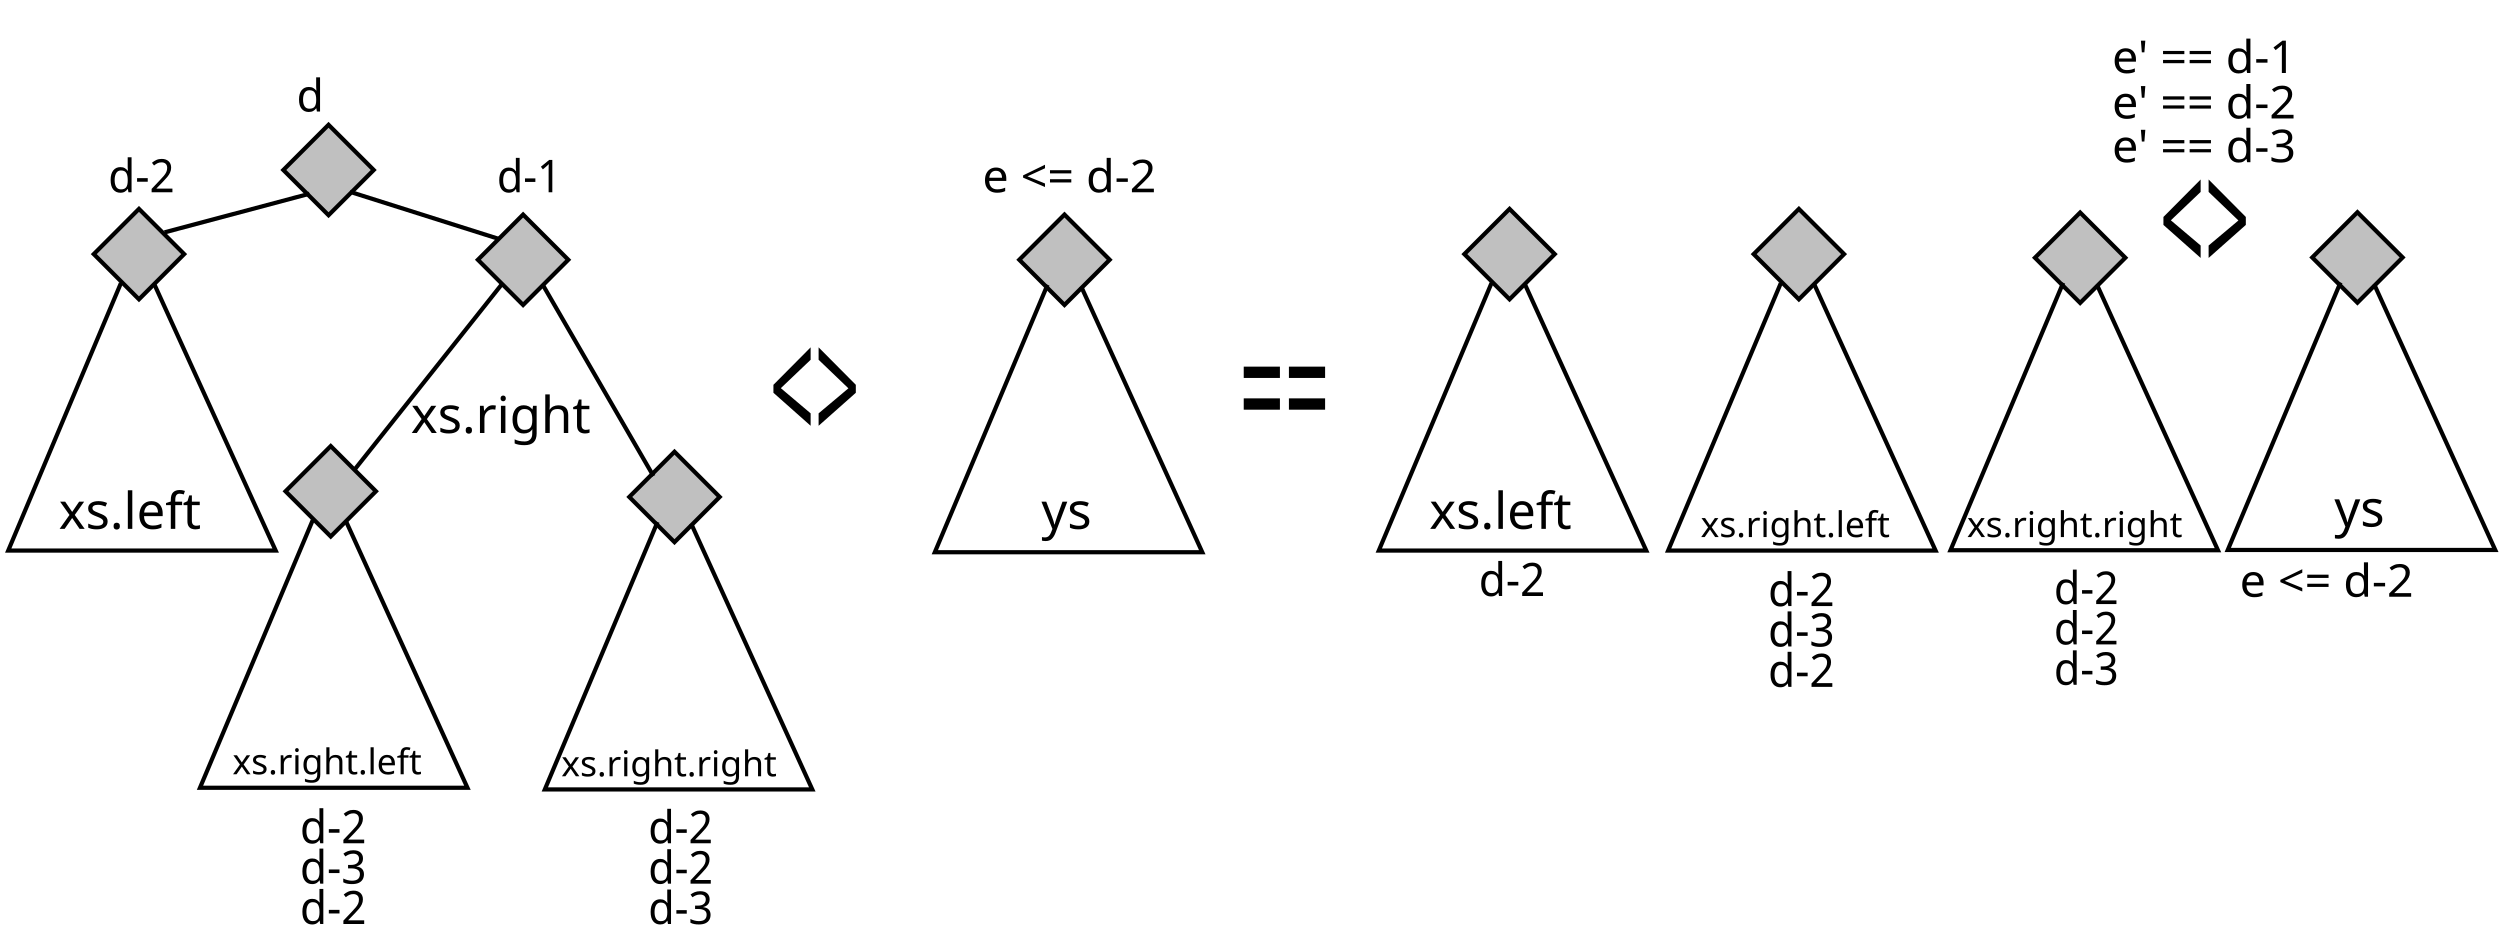
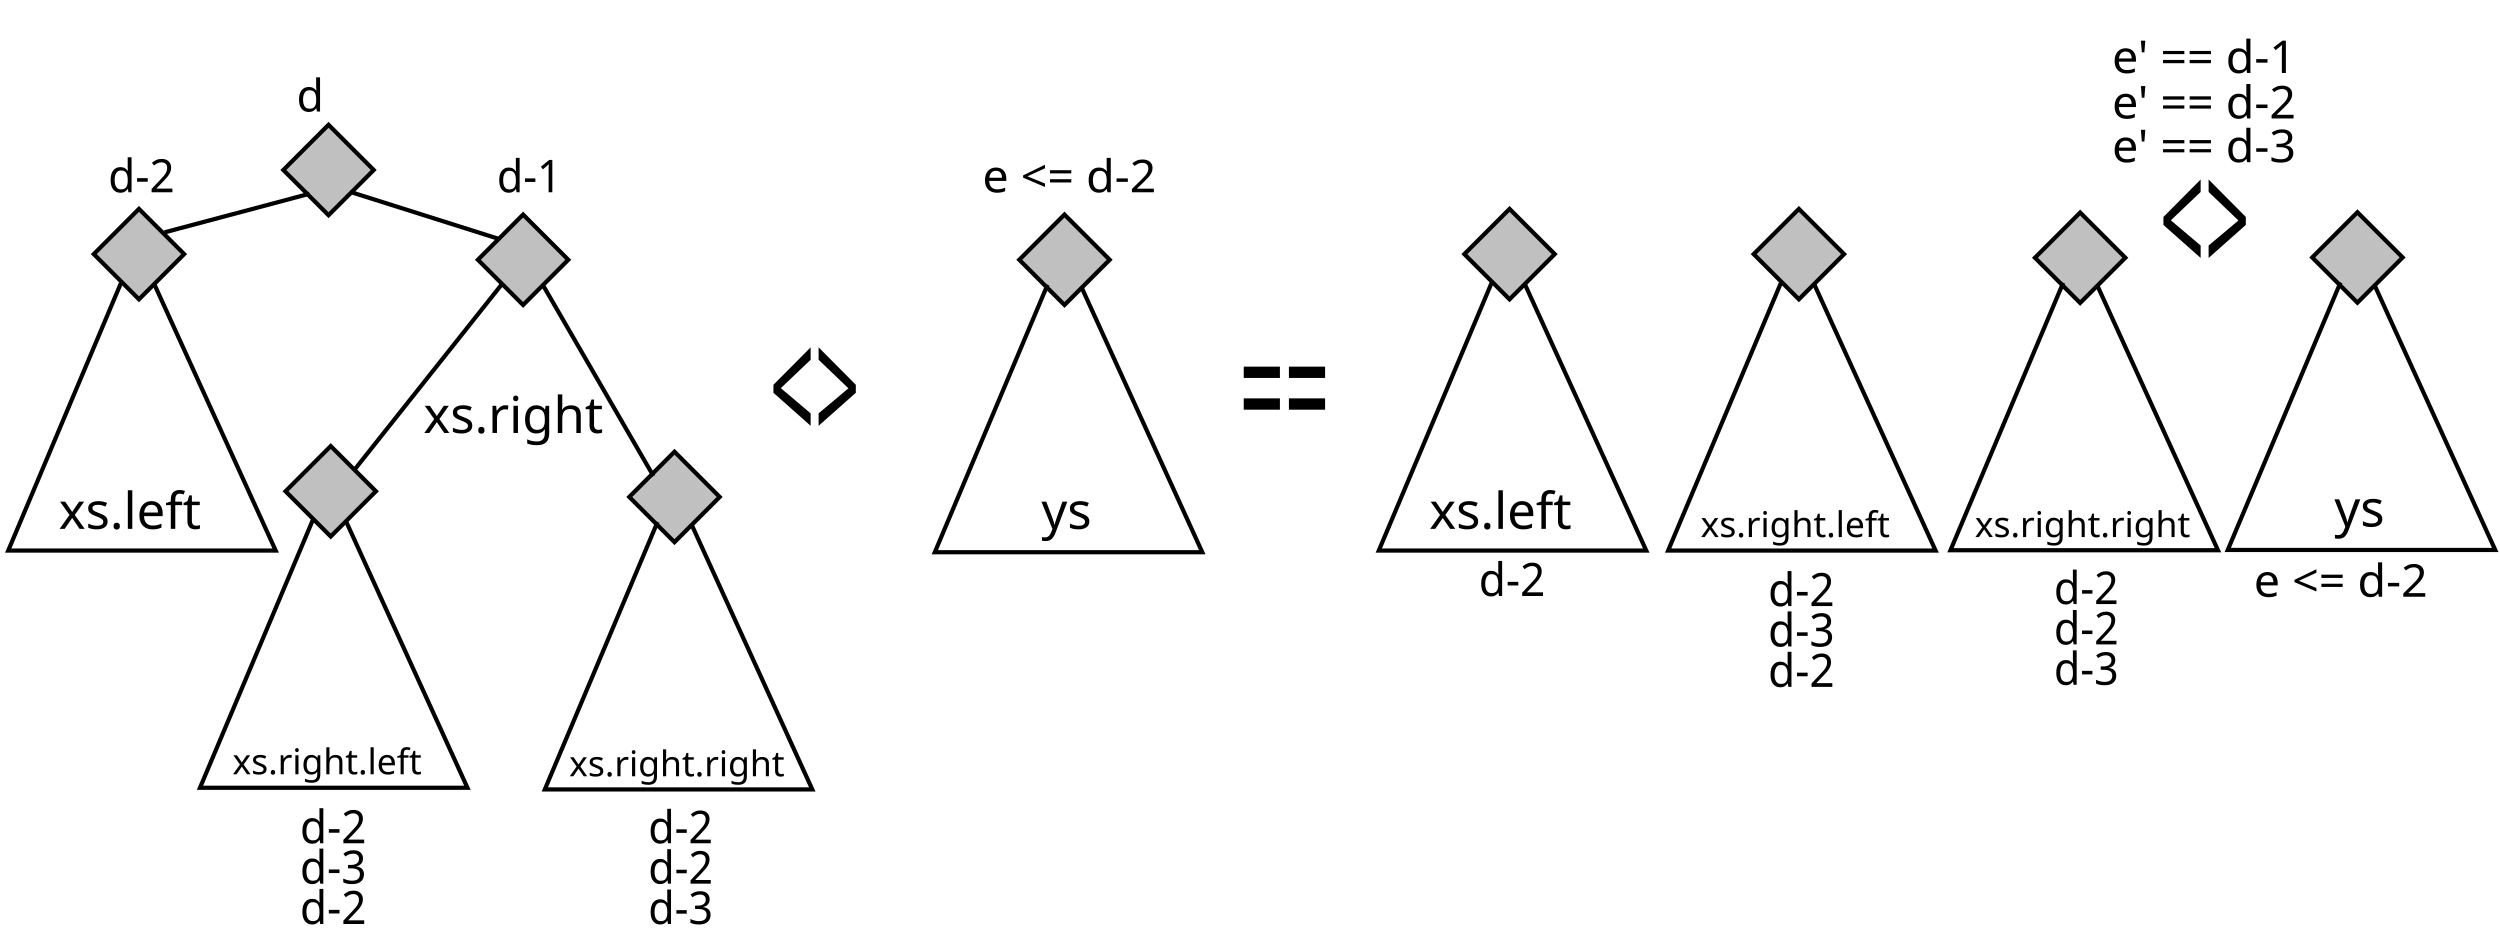
<svg xmlns="http://www.w3.org/2000/svg" width="900mm" height="340mm" viewBox="0 0 3188.976 1204.724" id="svg2" version="1.1">
  <defs id="defs4" />
  <g id="layer1" transform="translate(0,152.3622)">
    <rect transform="matrix(0.7071068,-0.7071068,0.7071068,0.7071068,0,0)" y="206.038" x="-36.892" height="81.537" width="81.537" id="rect4436" style="fill:#000000;fill-opacity:0.249;stroke:#000000;stroke-width:5.364;stroke-miterlimit:4;stroke-dasharray:none;stroke-dashoffset:0;stroke-opacity:1" />
    <rect style="fill:#000000;fill-opacity:0.249;stroke:#000000;stroke-width:5.364;stroke-miterlimit:4;stroke-dasharray:none;stroke-dashoffset:0;stroke-opacity:1" id="rect4438" width="81.537" height="81.537" x="304.474" y="557.612" transform="matrix(0.7071068,-0.7071068,0.7071068,0.7071068,0,0)" />
    <path style="fill:none;fill-rule:evenodd;stroke:#000000;stroke-width:5.364;stroke-linecap:butt;stroke-linejoin:miter;stroke-miterlimit:4;stroke-dasharray:none;stroke-opacity:1" d="m 154.25,208.783 -143.763,341.169 341.169,0 -154.492,-339.024" id="path4440" />
    <text xml:space="preserve" style="font-style:normal;font-weight:normal;font-size:57.505px;line-height:125%;font-family:sans-serif;letter-spacing:0px;word-spacing:0px;fill:#000000;fill-opacity:1;stroke:none;stroke-width:1px;stroke-linecap:butt;stroke-linejoin:miter;stroke-opacity:1" x="141.203" y="90.825" id="text4452" transform="scale(0.9775216,1.022995)">
      <tspan id="tspan4454" x="141.203" y="90.825">d-2</tspan>
    </text>
    <text id="text4456" y="90.393" x="651.508" style="font-style:normal;font-weight:normal;font-size:56.252px;line-height:125%;font-family:sans-serif;letter-spacing:0px;word-spacing:0px;fill:#000000;fill-opacity:1;stroke:none;stroke-width:1px;stroke-linecap:butt;stroke-linejoin:miter;stroke-opacity:1" xml:space="preserve" transform="scale(0.9728571,1.0279)">
      <tspan y="90.393" x="651.508" id="tspan4458">d-1</tspan>
    </text>
    <rect style="fill:#000000;fill-opacity:0.249;stroke:#000000;stroke-width:5.364;stroke-miterlimit:4;stroke-dasharray:none;stroke-dashoffset:0;stroke-opacity:1" id="rect4470" width="81.537" height="81.537" x="209.956" y="301.161" transform="matrix(0.7071068,-0.7071068,0.7071068,0.7071068,0,0)" />
    <path style="fill:none;fill-rule:evenodd;stroke:#000000;stroke-width:5.364;stroke-linecap:butt;stroke-linejoin:miter;stroke-miterlimit:4;stroke-dasharray:none;stroke-dashoffset:0;stroke-opacity:1" d="m 446.504,92.345 189.6,59.991" id="path4472" />
    <path id="path4474" d="M 394.739,94.759 209.911,144.021" style="fill:none;fill-rule:evenodd;stroke:#000000;stroke-width:5.364;stroke-linecap:butt;stroke-linejoin:miter;stroke-miterlimit:4;stroke-dasharray:none;stroke-dashoffset:0;stroke-opacity:1" />
    <text id="text4476" y="-9.996" x="381.527" style="font-style:normal;font-weight:normal;font-size:56.937px;line-height:125%;font-family:sans-serif;letter-spacing:0px;word-spacing:0px;fill:#000000;fill-opacity:1;stroke:none;stroke-width:1px;stroke-linecap:butt;stroke-linejoin:miter;stroke-opacity:1" xml:space="preserve" transform="scale(0.9916136,1.008457)">
      <tspan y="-9.996" x="381.527" id="tspan4478">d</tspan>
    </text>
    <rect transform="matrix(0.7071068,-0.7071068,0.7071068,0.7071068,0,0)" y="1045.932" x="792.791" height="81.537" width="81.537" id="rect4480" style="fill:#000000;fill-opacity:0.249;stroke:#000000;stroke-width:5.364;stroke-miterlimit:4;stroke-dasharray:none;stroke-dashoffset:0;stroke-opacity:1" />
    <path style="fill:none;fill-rule:evenodd;stroke:#000000;stroke-width:5.364;stroke-linecap:butt;stroke-linejoin:miter;stroke-miterlimit:4;stroke-dasharray:none;stroke-opacity:1" d="m 1336.204,210.929 -143.763,341.169 341.169,0 -154.492,-339.024" id="path4482" />
    <text xml:space="preserve" style="font-style:normal;font-weight:normal;font-size:58.58px;line-height:125%;font-family:sans-serif;letter-spacing:0px;word-spacing:0px;fill:#000000;fill-opacity:1;stroke:none;stroke-width:1px;stroke-linecap:butt;stroke-linejoin:miter;stroke-opacity:1" x="1236.954" y="94.133" id="text4484" transform="scale(1.013119,0.9870507)">
      <tspan id="tspan4486" x="1236.954" y="94.133">e &lt;= d-2</tspan>
    </text>
    <text xml:space="preserve" style="font-style:normal;font-weight:normal;font-size:64.786px;line-height:125%;font-family:sans-serif;letter-spacing:0px;word-spacing:0px;fill:#000000;fill-opacity:1;stroke:none;stroke-width:1px;stroke-linecap:butt;stroke-linejoin:miter;stroke-opacity:1" x="74.895" y="522.257" id="text4488">
      <tspan id="tspan4490" x="74.895" y="522.257">xs.left</tspan>
    </text>
-     <text id="text4492" y="399.951" x="524.065" style="font-style:normal;font-weight:normal;font-size:64.786px;line-height:125%;font-family:sans-serif;letter-spacing:0px;word-spacing:0px;fill:#000000;fill-opacity:1;stroke:none;stroke-width:1px;stroke-linecap:butt;stroke-linejoin:miter;stroke-opacity:1" xml:space="preserve">
-       <tspan y="399.951" x="524.065" id="tspan4494">xs.right</tspan>
+     <text id="text4492" y="399.951" x="540.065" style="font-style:normal;font-weight:normal;font-size:64.786px;line-height:125%;font-family:sans-serif;letter-spacing:0px;word-spacing:0px;fill:#000000;fill-opacity:1;stroke:none;stroke-width:1px;stroke-linecap:butt;stroke-linejoin:miter;stroke-opacity:1" xml:space="preserve">
+       <tspan y="399.951" x="540.065" id="tspan4494">xs.right</tspan>
    </text>
    <text xml:space="preserve" style="font-style:normal;font-weight:normal;font-size:64.786px;line-height:125%;font-family:sans-serif;letter-spacing:0px;word-spacing:0px;fill:#000000;fill-opacity:1;stroke:none;stroke-width:1px;stroke-linecap:butt;stroke-linejoin:miter;stroke-opacity:1" x="1328.398" y="522.257" id="text4496">
      <tspan x="1328.398" y="522.257" id="tspan4500">ys</tspan>
    </text>
    <text xml:space="preserve" style="font-style:normal;font-weight:normal;font-size:143.169px;line-height:125%;font-family:sans-serif;letter-spacing:0px;word-spacing:0px;fill:#000000;fill-opacity:1;stroke:none;stroke-width:1px;stroke-linecap:butt;stroke-linejoin:miter;stroke-opacity:1" x="1394.507" y="291.656" id="text4585" transform="scale(0.7038554,1.420746)">
      <tspan id="tspan4587" x="1394.507" y="291.656">&lt;&gt;</tspan>
    </text>
    <rect style="fill:#000000;fill-opacity:0.249;stroke:#000000;stroke-width:5.364;stroke-miterlimit:4;stroke-dasharray:none;stroke-dashoffset:0;stroke-opacity:1" id="rect4619" width="81.537" height="81.537" x="-77.858" y="592.937" transform="matrix(0.7071068,-0.7071068,0.7071068,0.7071068,0,0)" />
    <rect transform="matrix(0.7071068,-0.7071068,0.7071068,0.7071068,0,0)" y="908.1" x="227.095" height="81.537" width="81.537" id="rect4621" style="fill:#000000;fill-opacity:0.249;stroke:#000000;stroke-width:5.364;stroke-miterlimit:4;stroke-dasharray:none;stroke-dashoffset:0;stroke-opacity:1" />
    <path id="path4623" d="m 398.862,511.329 -143.763,341.169 341.169,0 -154.492,-339.024" style="fill:none;fill-rule:evenodd;stroke:#000000;stroke-width:5.364;stroke-linecap:butt;stroke-linejoin:miter;stroke-miterlimit:4;stroke-dasharray:none;stroke-opacity:1" />
    <path style="fill:none;fill-rule:evenodd;stroke:#000000;stroke-width:5.364;stroke-linecap:butt;stroke-linejoin:miter;stroke-miterlimit:4;stroke-dasharray:none;stroke-opacity:1" d="m 838.735,513.475 -143.763,341.169 341.169,0 -154.492,-339.024" id="path4625" />
    <text transform="scale(0.9775216,1.022995)" id="text4627" y="902.554" x="391.44" style="font-style:normal;font-weight:normal;font-size:57.505px;line-height:125%;font-family:sans-serif;letter-spacing:0px;word-spacing:0px;fill:#000000;fill-opacity:1;stroke:none;stroke-width:1px;stroke-linecap:butt;stroke-linejoin:miter;stroke-opacity:1" xml:space="preserve">
      <tspan y="902.554" x="391.44" id="tspan4629">d-2</tspan>
    </text>
    <text transform="scale(0.9728571,1.0279)" xml:space="preserve" style="font-style:normal;font-weight:normal;font-size:56.252px;line-height:125%;font-family:sans-serif;letter-spacing:0px;word-spacing:0px;fill:#000000;fill-opacity:1;stroke:none;stroke-width:1px;stroke-linecap:butt;stroke-linejoin:miter;stroke-opacity:1" x="850.011" y="898.245" id="text4631">
      <tspan id="tspan4633" x="850.011" y="898.245">d-2</tspan>
    </text>
    <path id="path4635" d="M 693.262,212.505 833.51,454.882" style="fill:none;fill-rule:evenodd;stroke:#000000;stroke-width:5.364;stroke-linecap:butt;stroke-linejoin:miter;stroke-miterlimit:4;stroke-dasharray:none;stroke-dashoffset:0;stroke-opacity:1" />
    <path style="fill:none;fill-rule:evenodd;stroke:#000000;stroke-width:5.364;stroke-linecap:butt;stroke-linejoin:miter;stroke-miterlimit:4;stroke-dasharray:none;stroke-dashoffset:0;stroke-opacity:1" d="M 641.496,208.482 452.377,446.567" id="path4637" />
    <text id="text4639" y="835.274" x="296.476" style="font-style:normal;font-weight:normal;font-size:45.258px;line-height:125%;font-family:sans-serif;letter-spacing:0px;word-spacing:0px;fill:#000000;fill-opacity:1;stroke:none;stroke-width:1px;stroke-linecap:butt;stroke-linejoin:miter;stroke-opacity:1" xml:space="preserve">
      <tspan y="835.274" x="296.476" id="tspan4641">xs.right.left</tspan>
    </text>
-     <text xml:space="preserve" style="font-style:normal;font-weight:normal;font-size:45.258px;line-height:125%;font-family:sans-serif;letter-spacing:0px;word-spacing:0px;fill:#000000;fill-opacity:1;stroke:none;stroke-width:1px;stroke-linecap:butt;stroke-linejoin:miter;stroke-opacity:1" x="715.952" y="837.861" id="text4643">
-       <tspan id="tspan4645" x="715.952" y="837.861">xs.right.right</tspan>
+     <text xml:space="preserve" style="font-style:normal;font-weight:normal;font-size:45.258px;line-height:125%;font-family:sans-serif;letter-spacing:0px;word-spacing:0px;fill:#000000;fill-opacity:1;stroke:none;stroke-width:1px;stroke-linecap:butt;stroke-linejoin:miter;stroke-opacity:1" x="725.952" y="837.861" id="text4643">
+       <tspan id="tspan4645" x="725.952" y="837.861">xs.right.right</tspan>
    </text>
    <text xml:space="preserve" style="font-style:normal;font-weight:normal;font-size:57.505px;line-height:125%;font-family:sans-serif;letter-spacing:0px;word-spacing:0px;fill:#000000;fill-opacity:1;stroke:none;stroke-width:1px;stroke-linecap:butt;stroke-linejoin:miter;stroke-opacity:1" x="391.44" y="1003.23" id="text4651" transform="scale(0.9775216,1.022995)">
      <tspan id="tspan4653" x="391.44" y="1003.23">d-2</tspan>
    </text>
    <text id="text4655" y="998.446" x="850.011" style="font-style:normal;font-weight:normal;font-size:56.252px;line-height:125%;font-family:sans-serif;letter-spacing:0px;word-spacing:0px;fill:#000000;fill-opacity:1;stroke:none;stroke-width:1px;stroke-linecap:butt;stroke-linejoin:miter;stroke-opacity:1" xml:space="preserve" transform="scale(0.9728571,1.0279)">
      <tspan y="998.446" x="850.011" id="tspan4657">d-3</tspan>
    </text>
    <text transform="scale(0.9775216,1.022995)" id="text4659" y="952.892" x="391.44" style="font-style:normal;font-weight:normal;font-size:57.505px;line-height:125%;font-family:sans-serif;letter-spacing:0px;word-spacing:0px;fill:#000000;fill-opacity:1;stroke:none;stroke-width:1px;stroke-linecap:butt;stroke-linejoin:miter;stroke-opacity:1" xml:space="preserve">
      <tspan y="952.892" x="391.44" id="tspan4661">d-3</tspan>
    </text>
    <text transform="scale(0.9728571,1.0279)" xml:space="preserve" style="font-style:normal;font-weight:normal;font-size:56.252px;line-height:125%;font-family:sans-serif;letter-spacing:0px;word-spacing:0px;fill:#000000;fill-opacity:1;stroke:none;stroke-width:1px;stroke-linecap:butt;stroke-linejoin:miter;stroke-opacity:1" x="850.011" y="948.346" id="text4663">
      <tspan id="tspan4665" x="850.011" y="948.346">d-2</tspan>
    </text>
    <text transform="scale(0.7038554,1.420746)" id="text4667" y="291.656" x="2245.986" style="font-style:normal;font-weight:normal;font-size:143.169px;line-height:125%;font-family:sans-serif;letter-spacing:0px;word-spacing:0px;fill:#000000;fill-opacity:1;stroke:none;stroke-width:1px;stroke-linecap:butt;stroke-linejoin:miter;stroke-opacity:1" xml:space="preserve">
      <tspan y="291.656" x="2245.986" id="tspan4669">==</tspan>
    </text>
    <rect style="fill:#000000;fill-opacity:0.249;stroke:#000000;stroke-width:5.364;stroke-miterlimit:4;stroke-dasharray:none;stroke-dashoffset:0;stroke-opacity:1" id="rect4671" width="81.537" height="81.537" x="1961.097" y="2210.066" transform="matrix(0.7071068,-0.7071068,0.7071068,0.7071068,0,0)" />
    <path id="path4673" d="m 2985.49,207.984 -143.763,341.169 341.169,0 -154.492,-339.024" style="fill:none;fill-rule:evenodd;stroke:#000000;stroke-width:5.364;stroke-linecap:butt;stroke-linejoin:miter;stroke-miterlimit:4;stroke-dasharray:none;stroke-opacity:1" />
-     <text transform="scale(1.013119,0.9870507)" id="text4675" y="616.857" x="2819.953" style="font-style:normal;font-weight:normal;font-size:58.58px;line-height:125%;font-family:sans-serif;letter-spacing:0px;word-spacing:0px;fill:#000000;fill-opacity:1;stroke:none;stroke-width:1px;stroke-linecap:butt;stroke-linejoin:miter;stroke-opacity:1" xml:space="preserve">
-       <tspan y="616.857" x="2819.953" id="tspan4677">e &lt;= d-2</tspan>
+     <text transform="scale(1.013119,0.9870507)" id="text4675" y="616.857" x="2837.72" style="font-style:normal;font-weight:normal;font-size:58.58px;line-height:125%;font-family:sans-serif;letter-spacing:0px;word-spacing:0px;fill:#000000;fill-opacity:1;stroke:none;stroke-width:1px;stroke-linecap:butt;stroke-linejoin:miter;stroke-opacity:1" xml:space="preserve">
+       <tspan y="616.857" x="2837.72" id="tspan4677">e &lt;= d-2</tspan>
    </text>
    <text id="text4679" y="519.312" x="2977.685" style="font-style:normal;font-weight:normal;font-size:64.786px;line-height:125%;font-family:sans-serif;letter-spacing:0px;word-spacing:0px;fill:#000000;fill-opacity:1;stroke:none;stroke-width:1px;stroke-linecap:butt;stroke-linejoin:miter;stroke-opacity:1" xml:space="preserve">
      <tspan id="tspan4681" y="519.312" x="2977.685">ys</tspan>
    </text>
    <text transform="scale(0.7038554,1.420746)" id="text4683" y="140.958" x="3913.611" style="font-style:normal;font-weight:normal;font-size:143.169px;line-height:125%;font-family:sans-serif;letter-spacing:0px;word-spacing:0px;fill:#000000;fill-opacity:1;stroke:none;stroke-width:1px;stroke-linecap:butt;stroke-linejoin:miter;stroke-opacity:1" xml:space="preserve">
      <tspan y="140.958" x="3913.611" id="tspan4685">&lt;&gt;</tspan>
    </text>
    <rect style="fill:#000000;fill-opacity:0.249;stroke:#000000;stroke-width:5.364;stroke-miterlimit:4;stroke-dasharray:none;stroke-dashoffset:0;stroke-opacity:1" id="rect4687" width="81.537" height="81.537" x="1710.74" y="1960.216" transform="matrix(0.7071068,-0.7071068,0.7071068,0.7071068,0,0)" />
    <path id="path4689" d="m 2631.785,208.336 -143.763,341.169 341.169,0 L 2674.699,210.482" style="fill:none;fill-rule:evenodd;stroke:#000000;stroke-width:5.364;stroke-linecap:butt;stroke-linejoin:miter;stroke-miterlimit:4;stroke-dasharray:none;stroke-opacity:1" />
    <text id="text4691" y="601.388" x="2693.071" style="font-style:normal;font-weight:normal;font-size:56.252px;line-height:125%;font-family:sans-serif;letter-spacing:0px;word-spacing:0px;fill:#000000;fill-opacity:1;stroke:none;stroke-width:1px;stroke-linecap:butt;stroke-linejoin:miter;stroke-opacity:1" xml:space="preserve" transform="scale(0.9728571,1.0279)">
      <tspan y="601.388" x="2693.071" id="tspan4693">d-2</tspan>
    </text>
-     <text id="text4695" y="532.723" x="2509.002" style="font-style:normal;font-weight:normal;font-size:45.258px;line-height:125%;font-family:sans-serif;letter-spacing:0px;word-spacing:0px;fill:#000000;fill-opacity:1;stroke:none;stroke-width:1px;stroke-linecap:butt;stroke-linejoin:miter;stroke-opacity:1" xml:space="preserve">
-       <tspan y="532.723" x="2509.002" id="tspan4697">xs.right.right</tspan>
+     <text id="text4695" y="532.723" x="2519.002" style="font-style:normal;font-weight:normal;font-size:45.258px;line-height:125%;font-family:sans-serif;letter-spacing:0px;word-spacing:0px;fill:#000000;fill-opacity:1;stroke:none;stroke-width:1px;stroke-linecap:butt;stroke-linejoin:miter;stroke-opacity:1" xml:space="preserve">
+       <tspan y="532.723" x="2519.002" id="tspan4697">xs.right.right</tspan>
    </text>
    <text transform="scale(0.9728571,1.0279)" xml:space="preserve" style="font-style:normal;font-weight:normal;font-size:56.252px;line-height:125%;font-family:sans-serif;letter-spacing:0px;word-spacing:0px;fill:#000000;fill-opacity:1;stroke:none;stroke-width:1px;stroke-linecap:butt;stroke-linejoin:miter;stroke-opacity:1" x="2693.071" y="701.587" id="text4699">
      <tspan id="tspan4701" x="2693.071" y="701.587">d-3</tspan>
    </text>
    <text id="text4703" y="651.488" x="2693.071" style="font-style:normal;font-weight:normal;font-size:56.252px;line-height:125%;font-family:sans-serif;letter-spacing:0px;word-spacing:0px;fill:#000000;fill-opacity:1;stroke:none;stroke-width:1px;stroke-linecap:butt;stroke-linejoin:miter;stroke-opacity:1" xml:space="preserve" transform="scale(0.9728571,1.0279)">
      <tspan y="651.488" x="2693.071" id="tspan4705">d-2</tspan>
    </text>
    <text xml:space="preserve" style="font-style:normal;font-weight:normal;font-size:58.58px;line-height:125%;font-family:sans-serif;letter-spacing:0px;word-spacing:0px;fill:#000000;fill-opacity:1;stroke:none;stroke-width:1px;stroke-linecap:butt;stroke-linejoin:miter;stroke-opacity:1" x="2659.276" y="-59.993" id="text5306" transform="scale(1.013119,0.9870507)">
      <tspan id="tspan5308" x="2659.276" y="-59.993">e' == d-1</tspan>
    </text>
    <rect style="fill:#000000;fill-opacity:0.249;stroke:#000000;stroke-width:5.364;stroke-miterlimit:4;stroke-dasharray:none;stroke-dashoffset:0;stroke-opacity:1" id="rect5310" width="81.537" height="81.537" x="1199.34" y="1442.274" transform="matrix(0.7071068,-0.7071068,0.7071068,0.7071068,0,0)" />
    <path id="path5312" d="m 1902.545,208.783 -143.763,341.169 341.169,0 -154.492,-339.024" style="fill:none;fill-rule:evenodd;stroke:#000000;stroke-width:5.364;stroke-linecap:butt;stroke-linejoin:miter;stroke-miterlimit:4;stroke-dasharray:none;stroke-opacity:1" />
    <text transform="scale(0.9775216,1.022995)" id="text5314" y="594.224" x="1929.698" style="font-style:normal;font-weight:normal;font-size:57.505px;line-height:125%;font-family:sans-serif;letter-spacing:0px;word-spacing:0px;fill:#000000;fill-opacity:1;stroke:none;stroke-width:1px;stroke-linecap:butt;stroke-linejoin:miter;stroke-opacity:1" xml:space="preserve">
      <tspan y="594.224" x="1929.698" id="tspan5316">d-2</tspan>
    </text>
    <text id="text5320" y="522.257" x="1823.19" style="font-style:normal;font-weight:normal;font-size:64.786px;line-height:125%;font-family:sans-serif;letter-spacing:0px;word-spacing:0px;fill:#000000;fill-opacity:1;stroke:none;stroke-width:1px;stroke-linecap:butt;stroke-linejoin:miter;stroke-opacity:1" xml:space="preserve">
      <tspan y="522.257" x="1823.19" id="tspan5322">xs.left</tspan>
    </text>
    <rect transform="matrix(0.7071068,-0.7071068,0.7071068,0.7071068,0,0)" y="1703.242" x="1460.308" height="81.537" width="81.537" id="rect5324" style="fill:#000000;fill-opacity:0.249;stroke:#000000;stroke-width:5.364;stroke-miterlimit:4;stroke-dasharray:none;stroke-dashoffset:0;stroke-opacity:1" />
    <path style="fill:none;fill-rule:evenodd;stroke:#000000;stroke-width:5.364;stroke-linecap:butt;stroke-linejoin:miter;stroke-miterlimit:4;stroke-dasharray:none;stroke-opacity:1" d="m 2271.609,208.783 -143.763,341.169 341.169,0 -154.492,-339.024" id="path5326" />
    <text xml:space="preserve" style="font-style:normal;font-weight:normal;font-size:57.505px;line-height:125%;font-family:sans-serif;letter-spacing:0px;word-spacing:0px;fill:#000000;fill-opacity:1;stroke:none;stroke-width:1px;stroke-linecap:butt;stroke-linejoin:miter;stroke-opacity:1" x="2307.248" y="606.809" id="text5328" transform="scale(0.9775216,1.022995)">
      <tspan id="tspan5330" x="2307.248" y="606.809">d-2</tspan>
    </text>
    <text xml:space="preserve" style="font-style:normal;font-weight:normal;font-size:45.258px;line-height:125%;font-family:sans-serif;letter-spacing:0px;word-spacing:0px;fill:#000000;fill-opacity:1;stroke:none;stroke-width:1px;stroke-linecap:butt;stroke-linejoin:miter;stroke-opacity:1" x="2169.223" y="532.728" id="text5332">
      <tspan id="tspan5334" x="2169.223" y="532.728">xs.right.left</tspan>
    </text>
    <text transform="scale(0.9775216,1.022995)" id="text5336" y="707.488" x="2307.248" style="font-style:normal;font-weight:normal;font-size:57.505px;line-height:125%;font-family:sans-serif;letter-spacing:0px;word-spacing:0px;fill:#000000;fill-opacity:1;stroke:none;stroke-width:1px;stroke-linecap:butt;stroke-linejoin:miter;stroke-opacity:1" xml:space="preserve">
      <tspan y="707.488" x="2307.248" id="tspan5338">d-2</tspan>
    </text>
    <text xml:space="preserve" style="font-style:normal;font-weight:normal;font-size:57.505px;line-height:125%;font-family:sans-serif;letter-spacing:0px;word-spacing:0px;fill:#000000;fill-opacity:1;stroke:none;stroke-width:1px;stroke-linecap:butt;stroke-linejoin:miter;stroke-opacity:1" x="2307.248" y="657.149" id="text5340" transform="scale(0.9775216,1.022995)">
      <tspan id="tspan5342" x="2307.248" y="657.149">d-3</tspan>
    </text>
    <text transform="scale(1.013119,0.9870507)" id="text5344" y="-1.299" x="2659.276" style="font-style:normal;font-weight:normal;font-size:58.58px;line-height:125%;font-family:sans-serif;letter-spacing:0px;word-spacing:0px;fill:#000000;fill-opacity:1;stroke:none;stroke-width:1px;stroke-linecap:butt;stroke-linejoin:miter;stroke-opacity:1" xml:space="preserve">
      <tspan y="-1.299" x="2659.276" id="tspan5346">e' == d-2</tspan>
    </text>
    <text xml:space="preserve" style="font-style:normal;font-weight:normal;font-size:58.58px;line-height:125%;font-family:sans-serif;letter-spacing:0px;word-spacing:0px;fill:#000000;fill-opacity:1;stroke:none;stroke-width:1px;stroke-linecap:butt;stroke-linejoin:miter;stroke-opacity:1" x="2659.276" y="55.222" id="text5348" transform="scale(1.013119,0.9870507)">
      <tspan id="tspan5350" x="2659.276" y="55.222">e' == d-3</tspan>
    </text>
  </g>
</svg>
